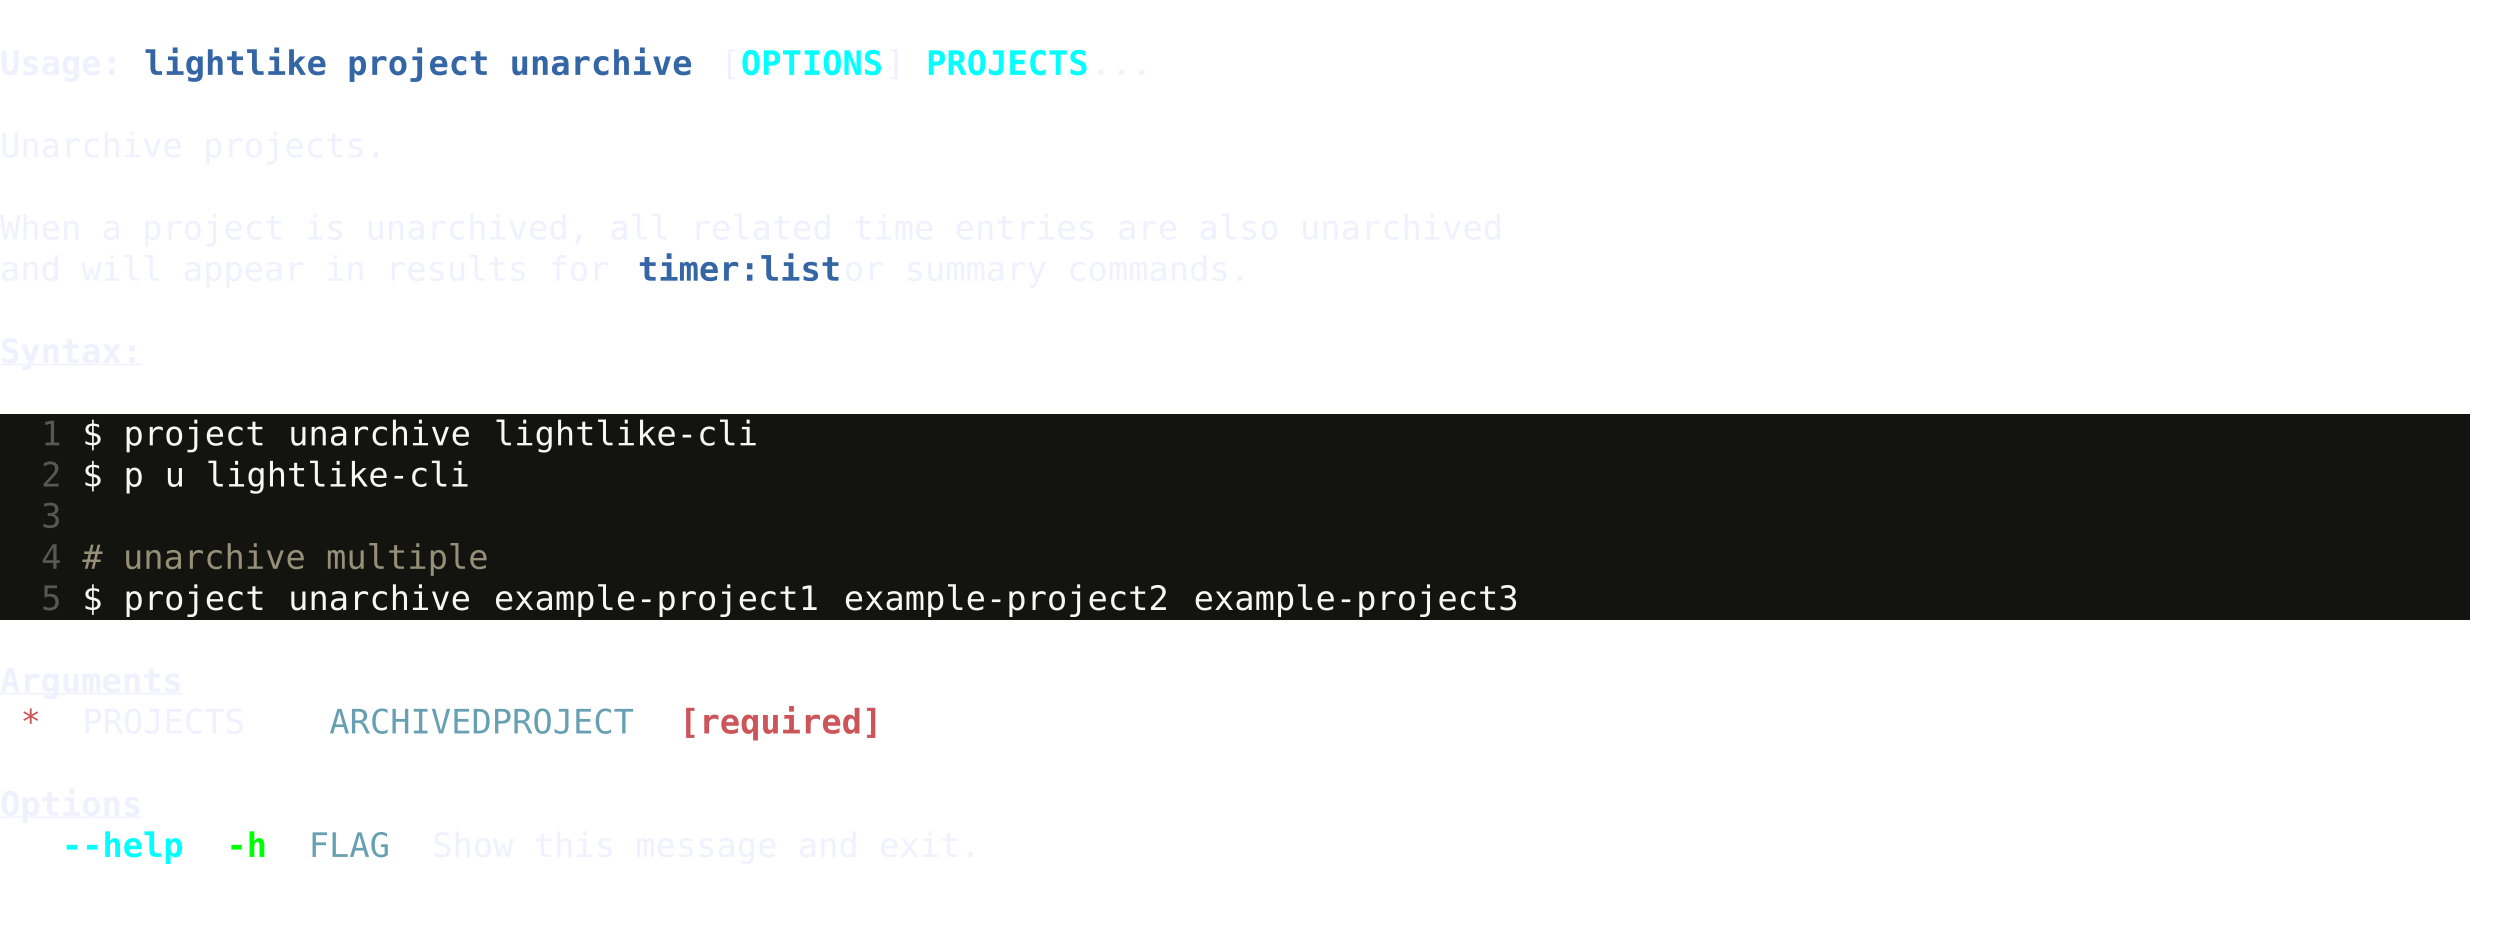
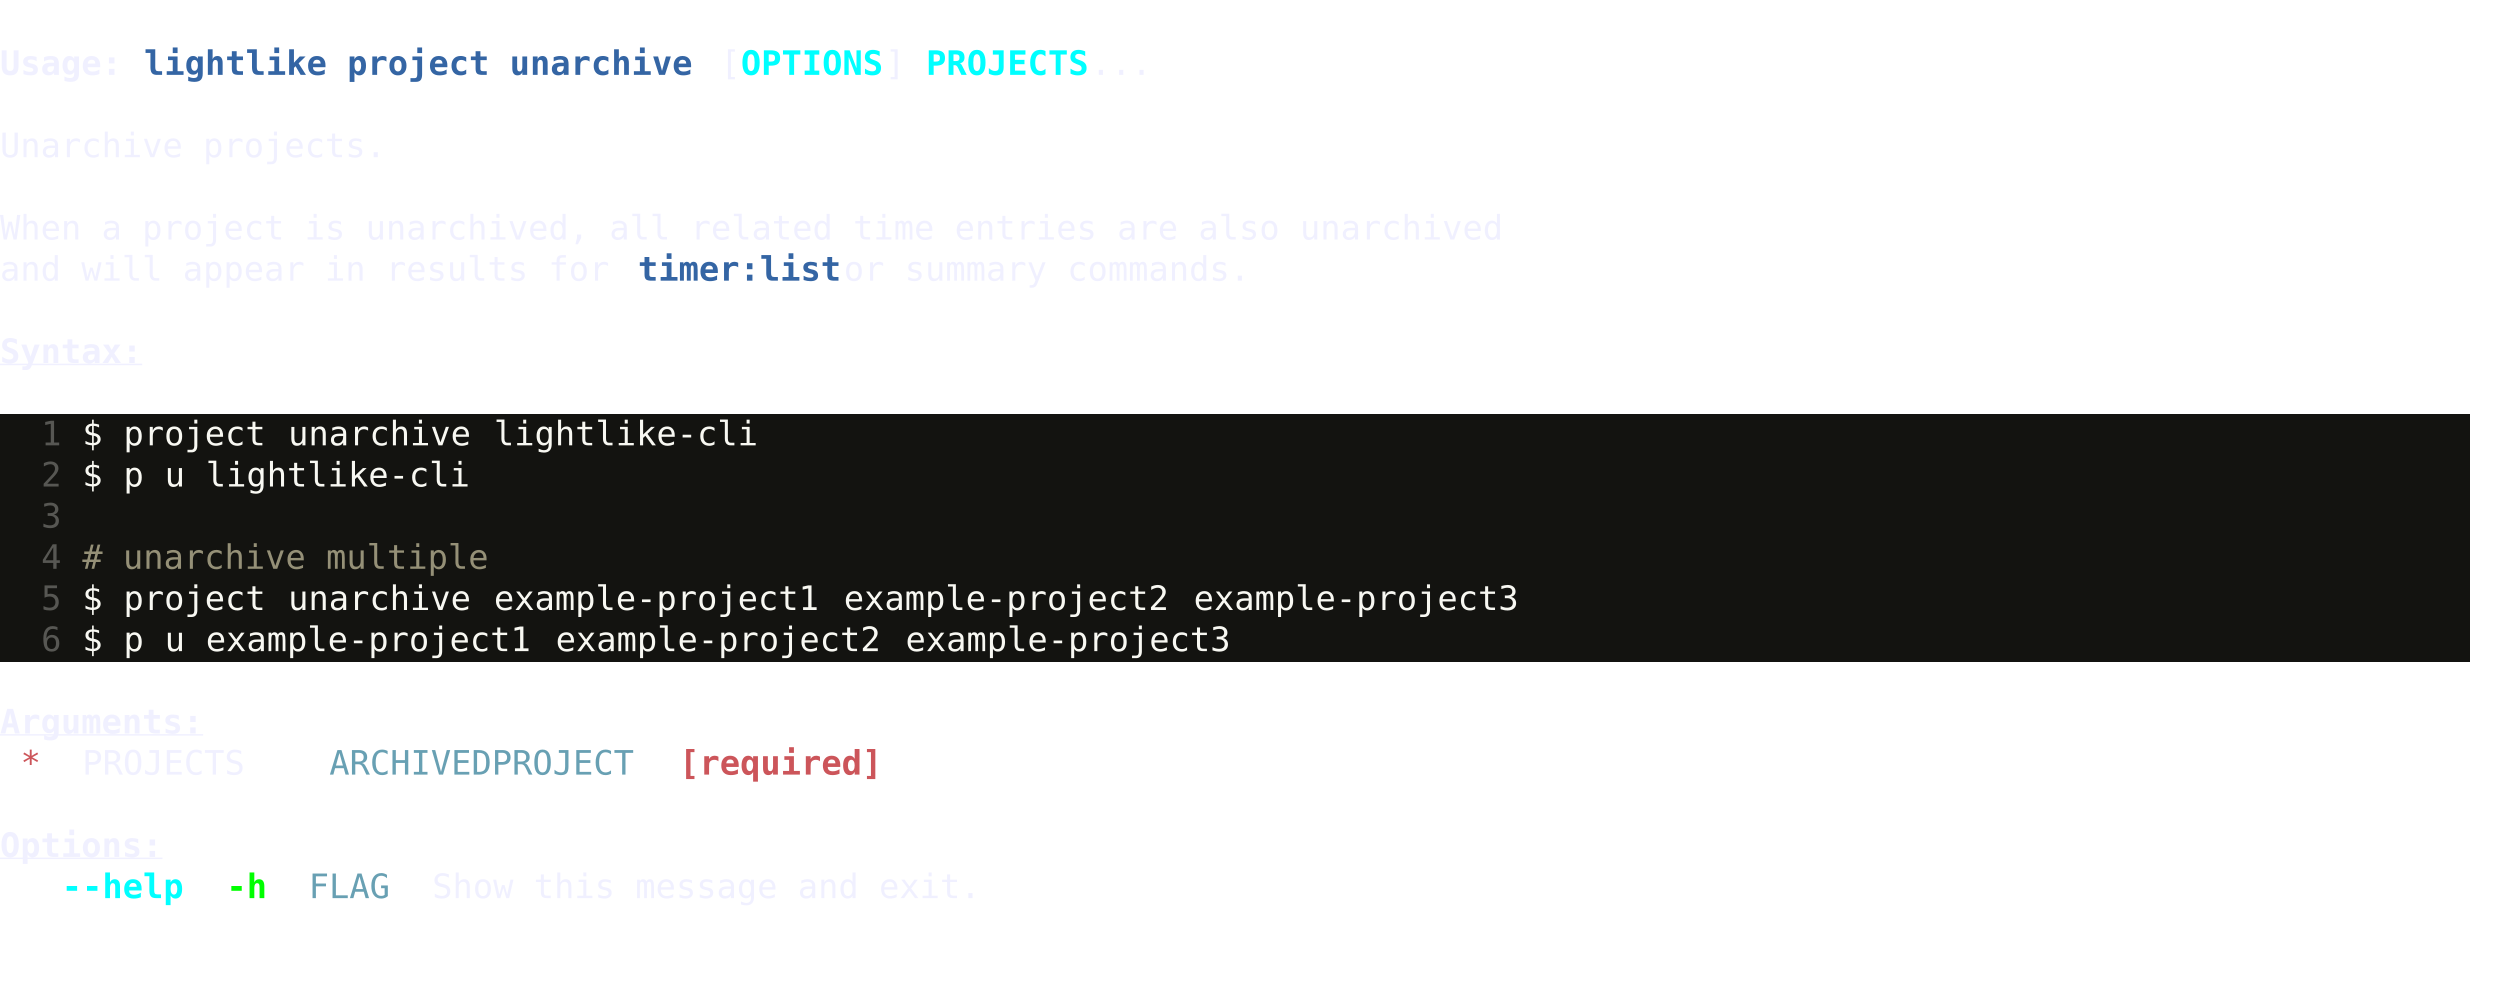
- <svg xmlns="http://www.w3.org/2000/svg" class="rich-terminal" viewBox="0 0 1482 562.4">
+ <svg xmlns="http://www.w3.org/2000/svg" class="rich-terminal" viewBox="0 0 1482 586.8">
  <style>

    @font-face {
        font-family: "Fira Code";
        src: local("FiraCode-Regular"),
                url("https://cdnjs.cloudflare.com/ajax/libs/firacode/6.2.0/woff2/FiraCode-Regular.woff2") format("woff2"),
                url("https://cdnjs.cloudflare.com/ajax/libs/firacode/6.2.0/woff/FiraCode-Regular.woff") format("woff");
        font-style: normal;
        font-weight: 400;
    }
    @font-face {
        font-family: "Fira Code";
        src: local("FiraCode-Bold"),
                url("https://cdnjs.cloudflare.com/ajax/libs/firacode/6.2.0/woff2/FiraCode-Bold.woff2") format("woff2"),
                url("https://cdnjs.cloudflare.com/ajax/libs/firacode/6.2.0/woff/FiraCode-Bold.woff") format("woff");
        font-style: bold;
        font-weight: 700;
    }

    .lightlike-cli-1080035100-matrix {
        font-family: Fira Code, monospace;
        font-size: 20px;
-         line-height: 24.4px;
-         font-variant-east-asian: full-width;
    }

    .lightlike-cli-1080035100-title {
        font-size: 18px;
        font-weight: bold;
-         font-family: arial;
    }

    .lightlike-cli-1080035100-r1 { fill: #c5c8c6 }
.lightlike-cli-1080035100-r2 { fill: #f0f0ff;font-weight: bold }
.lightlike-cli-1080035100-r3 { fill: #f0f0ff }
.lightlike-cli-1080035100-r4 { fill: #3465a4;font-weight: bold }
.lightlike-cli-1080035100-r5 { fill: #00ffff;font-weight: bold }
.lightlike-cli-1080035100-r6 { fill: #f0f0ff;font-weight: bold;text-decoration: underline; }
.lightlike-cli-1080035100-r7 { fill: #e1e1db;font-weight: bold }
.lightlike-cli-1080035100-r8 { fill: #575753 }
.lightlike-cli-1080035100-r9 { fill: #f8f8f2 }
.lightlike-cli-1080035100-r10 { fill: #959077 }
.lightlike-cli-1080035100-r11 { fill: #cc555a }
.lightlike-cli-1080035100-r12 { fill: #68a0b3 }
.lightlike-cli-1080035100-r13 { fill: #cc555a;font-weight: bold }
.lightlike-cli-1080035100-r14 { fill: #00ff00;font-weight: bold }
    </style>
  <defs>
    <clipPath id="lightlike-cli-1080035100-clip-terminal">
-       <rect x="0" y="0" width="1463.0" height="511.4" />
+       <rect x="0" y="0" width="1463.0" height="535.8" />
    </clipPath>
    <clipPath id="lightlike-cli-1080035100-line-0">
      <rect x="0" y="1.5" width="1464" height="24.65" />
    </clipPath>
    <clipPath id="lightlike-cli-1080035100-line-1">
      <rect x="0" y="25.9" width="1464" height="24.65" />
    </clipPath>
    <clipPath id="lightlike-cli-1080035100-line-2">
      <rect x="0" y="50.3" width="1464" height="24.65" />
    </clipPath>
    <clipPath id="lightlike-cli-1080035100-line-3">
      <rect x="0" y="74.7" width="1464" height="24.65" />
    </clipPath>
    <clipPath id="lightlike-cli-1080035100-line-4">
      <rect x="0" y="99.1" width="1464" height="24.65" />
    </clipPath>
    <clipPath id="lightlike-cli-1080035100-line-5">
      <rect x="0" y="123.5" width="1464" height="24.65" />
    </clipPath>
    <clipPath id="lightlike-cli-1080035100-line-6">
      <rect x="0" y="147.9" width="1464" height="24.65" />
    </clipPath>
    <clipPath id="lightlike-cli-1080035100-line-7">
      <rect x="0" y="172.3" width="1464" height="24.65" />
    </clipPath>
    <clipPath id="lightlike-cli-1080035100-line-8">
      <rect x="0" y="196.7" width="1464" height="24.65" />
    </clipPath>
    <clipPath id="lightlike-cli-1080035100-line-9">
      <rect x="0" y="221.1" width="1464" height="24.65" />
    </clipPath>
    <clipPath id="lightlike-cli-1080035100-line-10">
      <rect x="0" y="245.5" width="1464" height="24.65" />
    </clipPath>
    <clipPath id="lightlike-cli-1080035100-line-11">
      <rect x="0" y="269.9" width="1464" height="24.65" />
    </clipPath>
    <clipPath id="lightlike-cli-1080035100-line-12">
      <rect x="0" y="294.3" width="1464" height="24.65" />
    </clipPath>
    <clipPath id="lightlike-cli-1080035100-line-13">
      <rect x="0" y="318.7" width="1464" height="24.65" />
    </clipPath>
    <clipPath id="lightlike-cli-1080035100-line-14">
      <rect x="0" y="343.1" width="1464" height="24.65" />
    </clipPath>
    <clipPath id="lightlike-cli-1080035100-line-15">
      <rect x="0" y="367.5" width="1464" height="24.65" />
    </clipPath>
    <clipPath id="lightlike-cli-1080035100-line-16">
      <rect x="0" y="391.9" width="1464" height="24.65" />
    </clipPath>
    <clipPath id="lightlike-cli-1080035100-line-17">
      <rect x="0" y="416.3" width="1464" height="24.65" />
    </clipPath>
    <clipPath id="lightlike-cli-1080035100-line-18">
      <rect x="0" y="440.7" width="1464" height="24.65" />
    </clipPath>
    <clipPath id="lightlike-cli-1080035100-line-19">
      <rect x="0" y="465.1" width="1464" height="24.65" />
+     </clipPath>
+     <clipPath id="lightlike-cli-1080035100-line-20">
+       <rect x="0" y="489.5" width="1464" height="24.65" />
    </clipPath>
  </defs>
  <rect fill="#131310" x="0" y="245.5" width="24.4" height="24.65" shape-rendering="crispEdges" />
  <rect fill="#131310" x="24.4" y="245.5" width="24.4" height="24.65" shape-rendering="crispEdges" />
  <rect fill="#131310" x="48.8" y="245.5" width="24.4" height="24.65" shape-rendering="crispEdges" />
  <rect fill="#131310" x="73.2" y="245.5" width="85.4" height="24.65" shape-rendering="crispEdges" />
  <rect fill="#131310" x="158.6" y="245.5" width="12.2" height="24.65" shape-rendering="crispEdges" />
  <rect fill="#131310" x="170.8" y="245.5" width="109.8" height="24.65" shape-rendering="crispEdges" />
  <rect fill="#131310" x="280.6" y="245.5" width="12.2" height="24.65" shape-rendering="crispEdges" />
  <rect fill="#131310" x="292.8" y="245.5" width="158.6" height="24.65" shape-rendering="crispEdges" />
  <rect fill="#131310" x="451.4" y="245.5" width="1012.6" height="24.65" shape-rendering="crispEdges" />
  <rect fill="#131310" x="0" y="269.9" width="24.4" height="24.65" shape-rendering="crispEdges" />
  <rect fill="#131310" x="24.4" y="269.9" width="24.4" height="24.65" shape-rendering="crispEdges" />
  <rect fill="#131310" x="48.8" y="269.9" width="24.4" height="24.65" shape-rendering="crispEdges" />
  <rect fill="#131310" x="73.2" y="269.9" width="12.2" height="24.65" shape-rendering="crispEdges" />
  <rect fill="#131310" x="85.4" y="269.9" width="12.2" height="24.65" shape-rendering="crispEdges" />
  <rect fill="#131310" x="97.6" y="269.9" width="12.2" height="24.65" shape-rendering="crispEdges" />
  <rect fill="#131310" x="109.8" y="269.9" width="12.2" height="24.65" shape-rendering="crispEdges" />
  <rect fill="#131310" x="122" y="269.9" width="158.6" height="24.65" shape-rendering="crispEdges" />
  <rect fill="#131310" x="280.6" y="269.9" width="1183.4" height="24.65" shape-rendering="crispEdges" />
  <rect fill="#131310" x="0" y="294.3" width="24.4" height="24.65" shape-rendering="crispEdges" />
  <rect fill="#131310" x="24.4" y="294.3" width="24.4" height="24.65" shape-rendering="crispEdges" />
  <rect fill="#131310" x="48.8" y="294.3" width="1415.2" height="24.65" shape-rendering="crispEdges" />
  <rect fill="#131310" x="0" y="318.7" width="24.4" height="24.65" shape-rendering="crispEdges" />
  <rect fill="#131310" x="24.4" y="318.7" width="24.4" height="24.65" shape-rendering="crispEdges" />
  <rect fill="#131310" x="48.8" y="318.7" width="244" height="24.65" shape-rendering="crispEdges" />
  <rect fill="#131310" x="292.8" y="318.7" width="1171.2" height="24.65" shape-rendering="crispEdges" />
  <rect fill="#131310" x="0" y="343.1" width="24.4" height="24.65" shape-rendering="crispEdges" />
  <rect fill="#131310" x="24.4" y="343.1" width="24.4" height="24.65" shape-rendering="crispEdges" />
  <rect fill="#131310" x="48.8" y="343.1" width="24.4" height="24.65" shape-rendering="crispEdges" />
  <rect fill="#131310" x="73.2" y="343.1" width="85.4" height="24.65" shape-rendering="crispEdges" />
  <rect fill="#131310" x="158.6" y="343.1" width="12.2" height="24.65" shape-rendering="crispEdges" />
  <rect fill="#131310" x="170.8" y="343.1" width="109.8" height="24.65" shape-rendering="crispEdges" />
  <rect fill="#131310" x="280.6" y="343.1" width="12.2" height="24.65" shape-rendering="crispEdges" />
  <rect fill="#131310" x="292.8" y="343.1" width="195.2" height="24.65" shape-rendering="crispEdges" />
  <rect fill="#131310" x="488" y="343.1" width="12.2" height="24.65" shape-rendering="crispEdges" />
  <rect fill="#131310" x="500.2" y="343.1" width="195.2" height="24.65" shape-rendering="crispEdges" />
  <rect fill="#131310" x="695.4" y="343.1" width="12.2" height="24.65" shape-rendering="crispEdges" />
  <rect fill="#131310" x="707.6" y="343.1" width="195.2" height="24.65" shape-rendering="crispEdges" />
-   <rect fill="#131310" x="902.8" y="343.1" width="97.6" height="24.65" shape-rendering="crispEdges" />
-   <rect fill="#131310" x="1000.4" y="343.1" width="463.6" height="24.65" shape-rendering="crispEdges" />
+   <rect fill="#131310" x="902.8" y="343.1" width="561.2" height="24.65" shape-rendering="crispEdges" />
+   <rect fill="#131310" x="0" y="367.5" width="24.4" height="24.65" shape-rendering="crispEdges" />
+   <rect fill="#131310" x="24.4" y="367.5" width="24.4" height="24.65" shape-rendering="crispEdges" />
+   <rect fill="#131310" x="48.8" y="367.5" width="24.4" height="24.65" shape-rendering="crispEdges" />
+   <rect fill="#131310" x="73.2" y="367.5" width="12.2" height="24.65" shape-rendering="crispEdges" />
+   <rect fill="#131310" x="85.4" y="367.5" width="12.2" height="24.65" shape-rendering="crispEdges" />
+   <rect fill="#131310" x="97.6" y="367.5" width="12.2" height="24.65" shape-rendering="crispEdges" />
+   <rect fill="#131310" x="109.8" y="367.5" width="12.2" height="24.65" shape-rendering="crispEdges" />
+   <rect fill="#131310" x="122" y="367.5" width="195.2" height="24.65" shape-rendering="crispEdges" />
+   <rect fill="#131310" x="317.2" y="367.5" width="12.2" height="24.65" shape-rendering="crispEdges" />
+   <rect fill="#131310" x="329.4" y="367.5" width="195.2" height="24.65" shape-rendering="crispEdges" />
+   <rect fill="#131310" x="524.6" y="367.5" width="12.2" height="24.65" shape-rendering="crispEdges" />
+   <rect fill="#131310" x="536.8" y="367.5" width="195.2" height="24.65" shape-rendering="crispEdges" />
+   <rect fill="#131310" x="732" y="367.5" width="97.6" height="24.65" shape-rendering="crispEdges" />
+   <rect fill="#131310" x="829.6" y="367.5" width="634.4" height="24.65" shape-rendering="crispEdges" />
  <g class="lightlike-cli-1080035100-matrix">
    <text class="lightlike-cli-1080035100-r1" x="1464" y="20" textLength="12.2" clip-path="url(#lightlike-cli-1080035100-line-0)">
</text>
    <text class="lightlike-cli-1080035100-r2" x="0" y="44.4" textLength="73.2" clip-path="url(#lightlike-cli-1080035100-line-1)">Usage:</text>
    <text class="lightlike-cli-1080035100-r4" x="85.4" y="44.4" textLength="329.4" clip-path="url(#lightlike-cli-1080035100-line-1)">lightlike project unarchive</text>
    <text class="lightlike-cli-1080035100-r3" x="427" y="44.4" textLength="12.2" clip-path="url(#lightlike-cli-1080035100-line-1)">[</text>
    <text class="lightlike-cli-1080035100-r5" x="439.2" y="44.4" textLength="85.4" clip-path="url(#lightlike-cli-1080035100-line-1)">OPTIONS</text>
    <text class="lightlike-cli-1080035100-r3" x="524.6" y="44.4" textLength="24.4" clip-path="url(#lightlike-cli-1080035100-line-1)">] </text>
    <text class="lightlike-cli-1080035100-r5" x="549" y="44.4" textLength="97.6" clip-path="url(#lightlike-cli-1080035100-line-1)">PROJECTS</text>
    <text class="lightlike-cli-1080035100-r3" x="646.6" y="44.4" textLength="36.6" clip-path="url(#lightlike-cli-1080035100-line-1)">...</text>
    <text class="lightlike-cli-1080035100-r1" x="1464" y="44.4" textLength="12.2" clip-path="url(#lightlike-cli-1080035100-line-1)">
</text>
    <text class="lightlike-cli-1080035100-r1" x="1464" y="68.8" textLength="12.2" clip-path="url(#lightlike-cli-1080035100-line-2)">
</text>
    <text class="lightlike-cli-1080035100-r3" x="0" y="93.2" textLength="231.8" clip-path="url(#lightlike-cli-1080035100-line-3)">Unarchive projects.</text>
    <text class="lightlike-cli-1080035100-r1" x="1464" y="93.2" textLength="12.2" clip-path="url(#lightlike-cli-1080035100-line-3)">
</text>
    <text class="lightlike-cli-1080035100-r1" x="1464" y="117.6" textLength="12.2" clip-path="url(#lightlike-cli-1080035100-line-4)">
</text>
    <text class="lightlike-cli-1080035100-r3" x="0" y="142" textLength="902.8" clip-path="url(#lightlike-cli-1080035100-line-5)">When a project is unarchived, all related time entries are also unarchived</text>
    <text class="lightlike-cli-1080035100-r1" x="1464" y="142" textLength="12.2" clip-path="url(#lightlike-cli-1080035100-line-5)">
</text>
    <text class="lightlike-cli-1080035100-r3" x="0" y="166.4" textLength="378.2" clip-path="url(#lightlike-cli-1080035100-line-6)">and will appear in results for </text>
    <text class="lightlike-cli-1080035100-r4" x="378.2" y="166.4" textLength="122" clip-path="url(#lightlike-cli-1080035100-line-6)">timer:list</text>
    <text class="lightlike-cli-1080035100-r3" x="500.2" y="166.4" textLength="256.2" clip-path="url(#lightlike-cli-1080035100-line-6)"> or summary commands.</text>
    <text class="lightlike-cli-1080035100-r1" x="1464" y="166.4" textLength="12.2" clip-path="url(#lightlike-cli-1080035100-line-6)">
</text>
    <text class="lightlike-cli-1080035100-r1" x="1464" y="190.8" textLength="12.2" clip-path="url(#lightlike-cli-1080035100-line-7)">
</text>
    <text class="lightlike-cli-1080035100-r6" x="0" y="215.2" textLength="85.4" clip-path="url(#lightlike-cli-1080035100-line-8)">Syntax:</text>
    <text class="lightlike-cli-1080035100-r1" x="1464" y="215.2" textLength="12.2" clip-path="url(#lightlike-cli-1080035100-line-8)">
</text>
    <text class="lightlike-cli-1080035100-r1" x="1464" y="239.6" textLength="12.2" clip-path="url(#lightlike-cli-1080035100-line-9)">
</text>
    <text class="lightlike-cli-1080035100-r8" x="24.4" y="264" textLength="24.4" clip-path="url(#lightlike-cli-1080035100-line-10)">1 </text>
    <text class="lightlike-cli-1080035100-r9" x="48.8" y="264" textLength="24.4" clip-path="url(#lightlike-cli-1080035100-line-10)">$ </text>
    <text class="lightlike-cli-1080035100-r9" x="73.2" y="264" textLength="85.4" clip-path="url(#lightlike-cli-1080035100-line-10)">project</text>
    <text class="lightlike-cli-1080035100-r9" x="170.8" y="264" textLength="109.8" clip-path="url(#lightlike-cli-1080035100-line-10)">unarchive</text>
    <text class="lightlike-cli-1080035100-r9" x="292.8" y="264" textLength="158.6" clip-path="url(#lightlike-cli-1080035100-line-10)">lightlike-cli</text>
    <text class="lightlike-cli-1080035100-r1" x="1464" y="264" textLength="12.2" clip-path="url(#lightlike-cli-1080035100-line-10)">
</text>
    <text class="lightlike-cli-1080035100-r8" x="24.4" y="288.4" textLength="24.4" clip-path="url(#lightlike-cli-1080035100-line-11)">2 </text>
    <text class="lightlike-cli-1080035100-r9" x="48.8" y="288.4" textLength="24.4" clip-path="url(#lightlike-cli-1080035100-line-11)">$ </text>
    <text class="lightlike-cli-1080035100-r9" x="73.2" y="288.4" textLength="12.2" clip-path="url(#lightlike-cli-1080035100-line-11)">p</text>
    <text class="lightlike-cli-1080035100-r9" x="97.6" y="288.4" textLength="12.2" clip-path="url(#lightlike-cli-1080035100-line-11)">u</text>
    <text class="lightlike-cli-1080035100-r9" x="122" y="288.4" textLength="158.6" clip-path="url(#lightlike-cli-1080035100-line-11)">lightlike-cli</text>
    <text class="lightlike-cli-1080035100-r1" x="1464" y="288.4" textLength="12.2" clip-path="url(#lightlike-cli-1080035100-line-11)">
</text>
    <text class="lightlike-cli-1080035100-r8" x="24.4" y="312.8" textLength="24.4" clip-path="url(#lightlike-cli-1080035100-line-12)">3 </text>
    <text class="lightlike-cli-1080035100-r1" x="1464" y="312.8" textLength="12.2" clip-path="url(#lightlike-cli-1080035100-line-12)">
</text>
    <text class="lightlike-cli-1080035100-r8" x="24.4" y="337.2" textLength="24.4" clip-path="url(#lightlike-cli-1080035100-line-13)">4 </text>
    <text class="lightlike-cli-1080035100-r10" x="48.8" y="337.2" textLength="244" clip-path="url(#lightlike-cli-1080035100-line-13)"># unarchive multiple</text>
    <text class="lightlike-cli-1080035100-r1" x="1464" y="337.2" textLength="12.2" clip-path="url(#lightlike-cli-1080035100-line-13)">
</text>
    <text class="lightlike-cli-1080035100-r8" x="24.4" y="361.6" textLength="24.4" clip-path="url(#lightlike-cli-1080035100-line-14)">5 </text>
    <text class="lightlike-cli-1080035100-r9" x="48.8" y="361.6" textLength="24.4" clip-path="url(#lightlike-cli-1080035100-line-14)">$ </text>
    <text class="lightlike-cli-1080035100-r9" x="73.2" y="361.6" textLength="85.4" clip-path="url(#lightlike-cli-1080035100-line-14)">project</text>
    <text class="lightlike-cli-1080035100-r9" x="170.8" y="361.6" textLength="109.8" clip-path="url(#lightlike-cli-1080035100-line-14)">unarchive</text>
    <text class="lightlike-cli-1080035100-r9" x="292.8" y="361.6" textLength="195.2" clip-path="url(#lightlike-cli-1080035100-line-14)">example-project1</text>
    <text class="lightlike-cli-1080035100-r9" x="500.2" y="361.6" textLength="195.2" clip-path="url(#lightlike-cli-1080035100-line-14)">example-project2</text>
    <text class="lightlike-cli-1080035100-r9" x="707.6" y="361.6" textLength="195.2" clip-path="url(#lightlike-cli-1080035100-line-14)">example-project3</text>
    <text class="lightlike-cli-1080035100-r1" x="1464" y="361.6" textLength="12.2" clip-path="url(#lightlike-cli-1080035100-line-14)">
</text>
+     <text class="lightlike-cli-1080035100-r8" x="24.4" y="386" textLength="24.4" clip-path="url(#lightlike-cli-1080035100-line-15)">6 </text>
+     <text class="lightlike-cli-1080035100-r9" x="48.8" y="386" textLength="24.4" clip-path="url(#lightlike-cli-1080035100-line-15)">$ </text>
+     <text class="lightlike-cli-1080035100-r9" x="73.2" y="386" textLength="12.2" clip-path="url(#lightlike-cli-1080035100-line-15)">p</text>
+     <text class="lightlike-cli-1080035100-r9" x="97.6" y="386" textLength="12.2" clip-path="url(#lightlike-cli-1080035100-line-15)">u</text>
+     <text class="lightlike-cli-1080035100-r9" x="122" y="386" textLength="195.2" clip-path="url(#lightlike-cli-1080035100-line-15)">example-project1</text>
+     <text class="lightlike-cli-1080035100-r9" x="329.4" y="386" textLength="195.2" clip-path="url(#lightlike-cli-1080035100-line-15)">example-project2</text>
+     <text class="lightlike-cli-1080035100-r9" x="536.8" y="386" textLength="195.2" clip-path="url(#lightlike-cli-1080035100-line-15)">example-project3</text>
    <text class="lightlike-cli-1080035100-r1" x="1464" y="386" textLength="12.2" clip-path="url(#lightlike-cli-1080035100-line-15)">
</text>
-     <text class="lightlike-cli-1080035100-r6" x="0" y="410.4" textLength="109.8" clip-path="url(#lightlike-cli-1080035100-line-16)">Arguments</text>
    <text class="lightlike-cli-1080035100-r1" x="1464" y="410.4" textLength="12.2" clip-path="url(#lightlike-cli-1080035100-line-16)">
</text>
-     <text class="lightlike-cli-1080035100-r11" x="12.2" y="434.8" textLength="12.2" clip-path="url(#lightlike-cli-1080035100-line-17)">*</text>
-     <text class="lightlike-cli-1080035100-r3" x="48.8" y="434.8" textLength="97.6" clip-path="url(#lightlike-cli-1080035100-line-17)">PROJECTS</text>
-     <text class="lightlike-cli-1080035100-r12" x="195.2" y="434.8" textLength="183" clip-path="url(#lightlike-cli-1080035100-line-17)">ARCHIVEDPROJECT</text>
-     <text class="lightlike-cli-1080035100-r13" x="402.6" y="434.8" textLength="122" clip-path="url(#lightlike-cli-1080035100-line-17)">[required]</text>
+     <text class="lightlike-cli-1080035100-r6" x="0" y="434.8" textLength="122" clip-path="url(#lightlike-cli-1080035100-line-17)">Arguments:</text>
    <text class="lightlike-cli-1080035100-r1" x="1464" y="434.8" textLength="12.2" clip-path="url(#lightlike-cli-1080035100-line-17)">
</text>
+     <text class="lightlike-cli-1080035100-r11" x="12.2" y="459.2" textLength="12.2" clip-path="url(#lightlike-cli-1080035100-line-18)">*</text>
+     <text class="lightlike-cli-1080035100-r3" x="48.8" y="459.2" textLength="97.6" clip-path="url(#lightlike-cli-1080035100-line-18)">PROJECTS</text>
+     <text class="lightlike-cli-1080035100-r12" x="195.2" y="459.2" textLength="183" clip-path="url(#lightlike-cli-1080035100-line-18)">ARCHIVEDPROJECT</text>
+     <text class="lightlike-cli-1080035100-r13" x="402.6" y="459.2" textLength="122" clip-path="url(#lightlike-cli-1080035100-line-18)">[required]</text>
    <text class="lightlike-cli-1080035100-r1" x="1464" y="459.2" textLength="12.2" clip-path="url(#lightlike-cli-1080035100-line-18)">
</text>
-     <text class="lightlike-cli-1080035100-r6" x="0" y="483.6" textLength="85.4" clip-path="url(#lightlike-cli-1080035100-line-19)">Options</text>
    <text class="lightlike-cli-1080035100-r1" x="1464" y="483.6" textLength="12.2" clip-path="url(#lightlike-cli-1080035100-line-19)">
</text>
-     <text class="lightlike-cli-1080035100-r5" x="36.6" y="508" textLength="73.2" clip-path="url(#lightlike-cli-1080035100-line-20)">--help</text>
-     <text class="lightlike-cli-1080035100-r14" x="134.2" y="508" textLength="24.4" clip-path="url(#lightlike-cli-1080035100-line-20)">-h</text>
-     <text class="lightlike-cli-1080035100-r12" x="183" y="508" textLength="48.8" clip-path="url(#lightlike-cli-1080035100-line-20)">FLAG</text>
-     <text class="lightlike-cli-1080035100-r3" x="256.2" y="508" textLength="329.4" clip-path="url(#lightlike-cli-1080035100-line-20)">Show this message and exit.</text>
+     <text class="lightlike-cli-1080035100-r6" x="0" y="508" textLength="97.6" clip-path="url(#lightlike-cli-1080035100-line-20)">Options:</text>
    <text class="lightlike-cli-1080035100-r1" x="1464" y="508" textLength="12.2" clip-path="url(#lightlike-cli-1080035100-line-20)">
+ </text>
+     <text class="lightlike-cli-1080035100-r5" x="36.6" y="532.4" textLength="73.2" clip-path="url(#lightlike-cli-1080035100-line-21)">--help</text>
+     <text class="lightlike-cli-1080035100-r14" x="134.2" y="532.4" textLength="24.4" clip-path="url(#lightlike-cli-1080035100-line-21)">-h</text>
+     <text class="lightlike-cli-1080035100-r12" x="183" y="532.4" textLength="48.8" clip-path="url(#lightlike-cli-1080035100-line-21)">FLAG</text>
+     <text class="lightlike-cli-1080035100-r3" x="256.2" y="532.4" textLength="329.4" clip-path="url(#lightlike-cli-1080035100-line-21)">Show this message and exit.</text>
+     <text class="lightlike-cli-1080035100-r1" x="1464" y="532.4" textLength="12.2" clip-path="url(#lightlike-cli-1080035100-line-21)">
</text>
  </g>
</svg>
